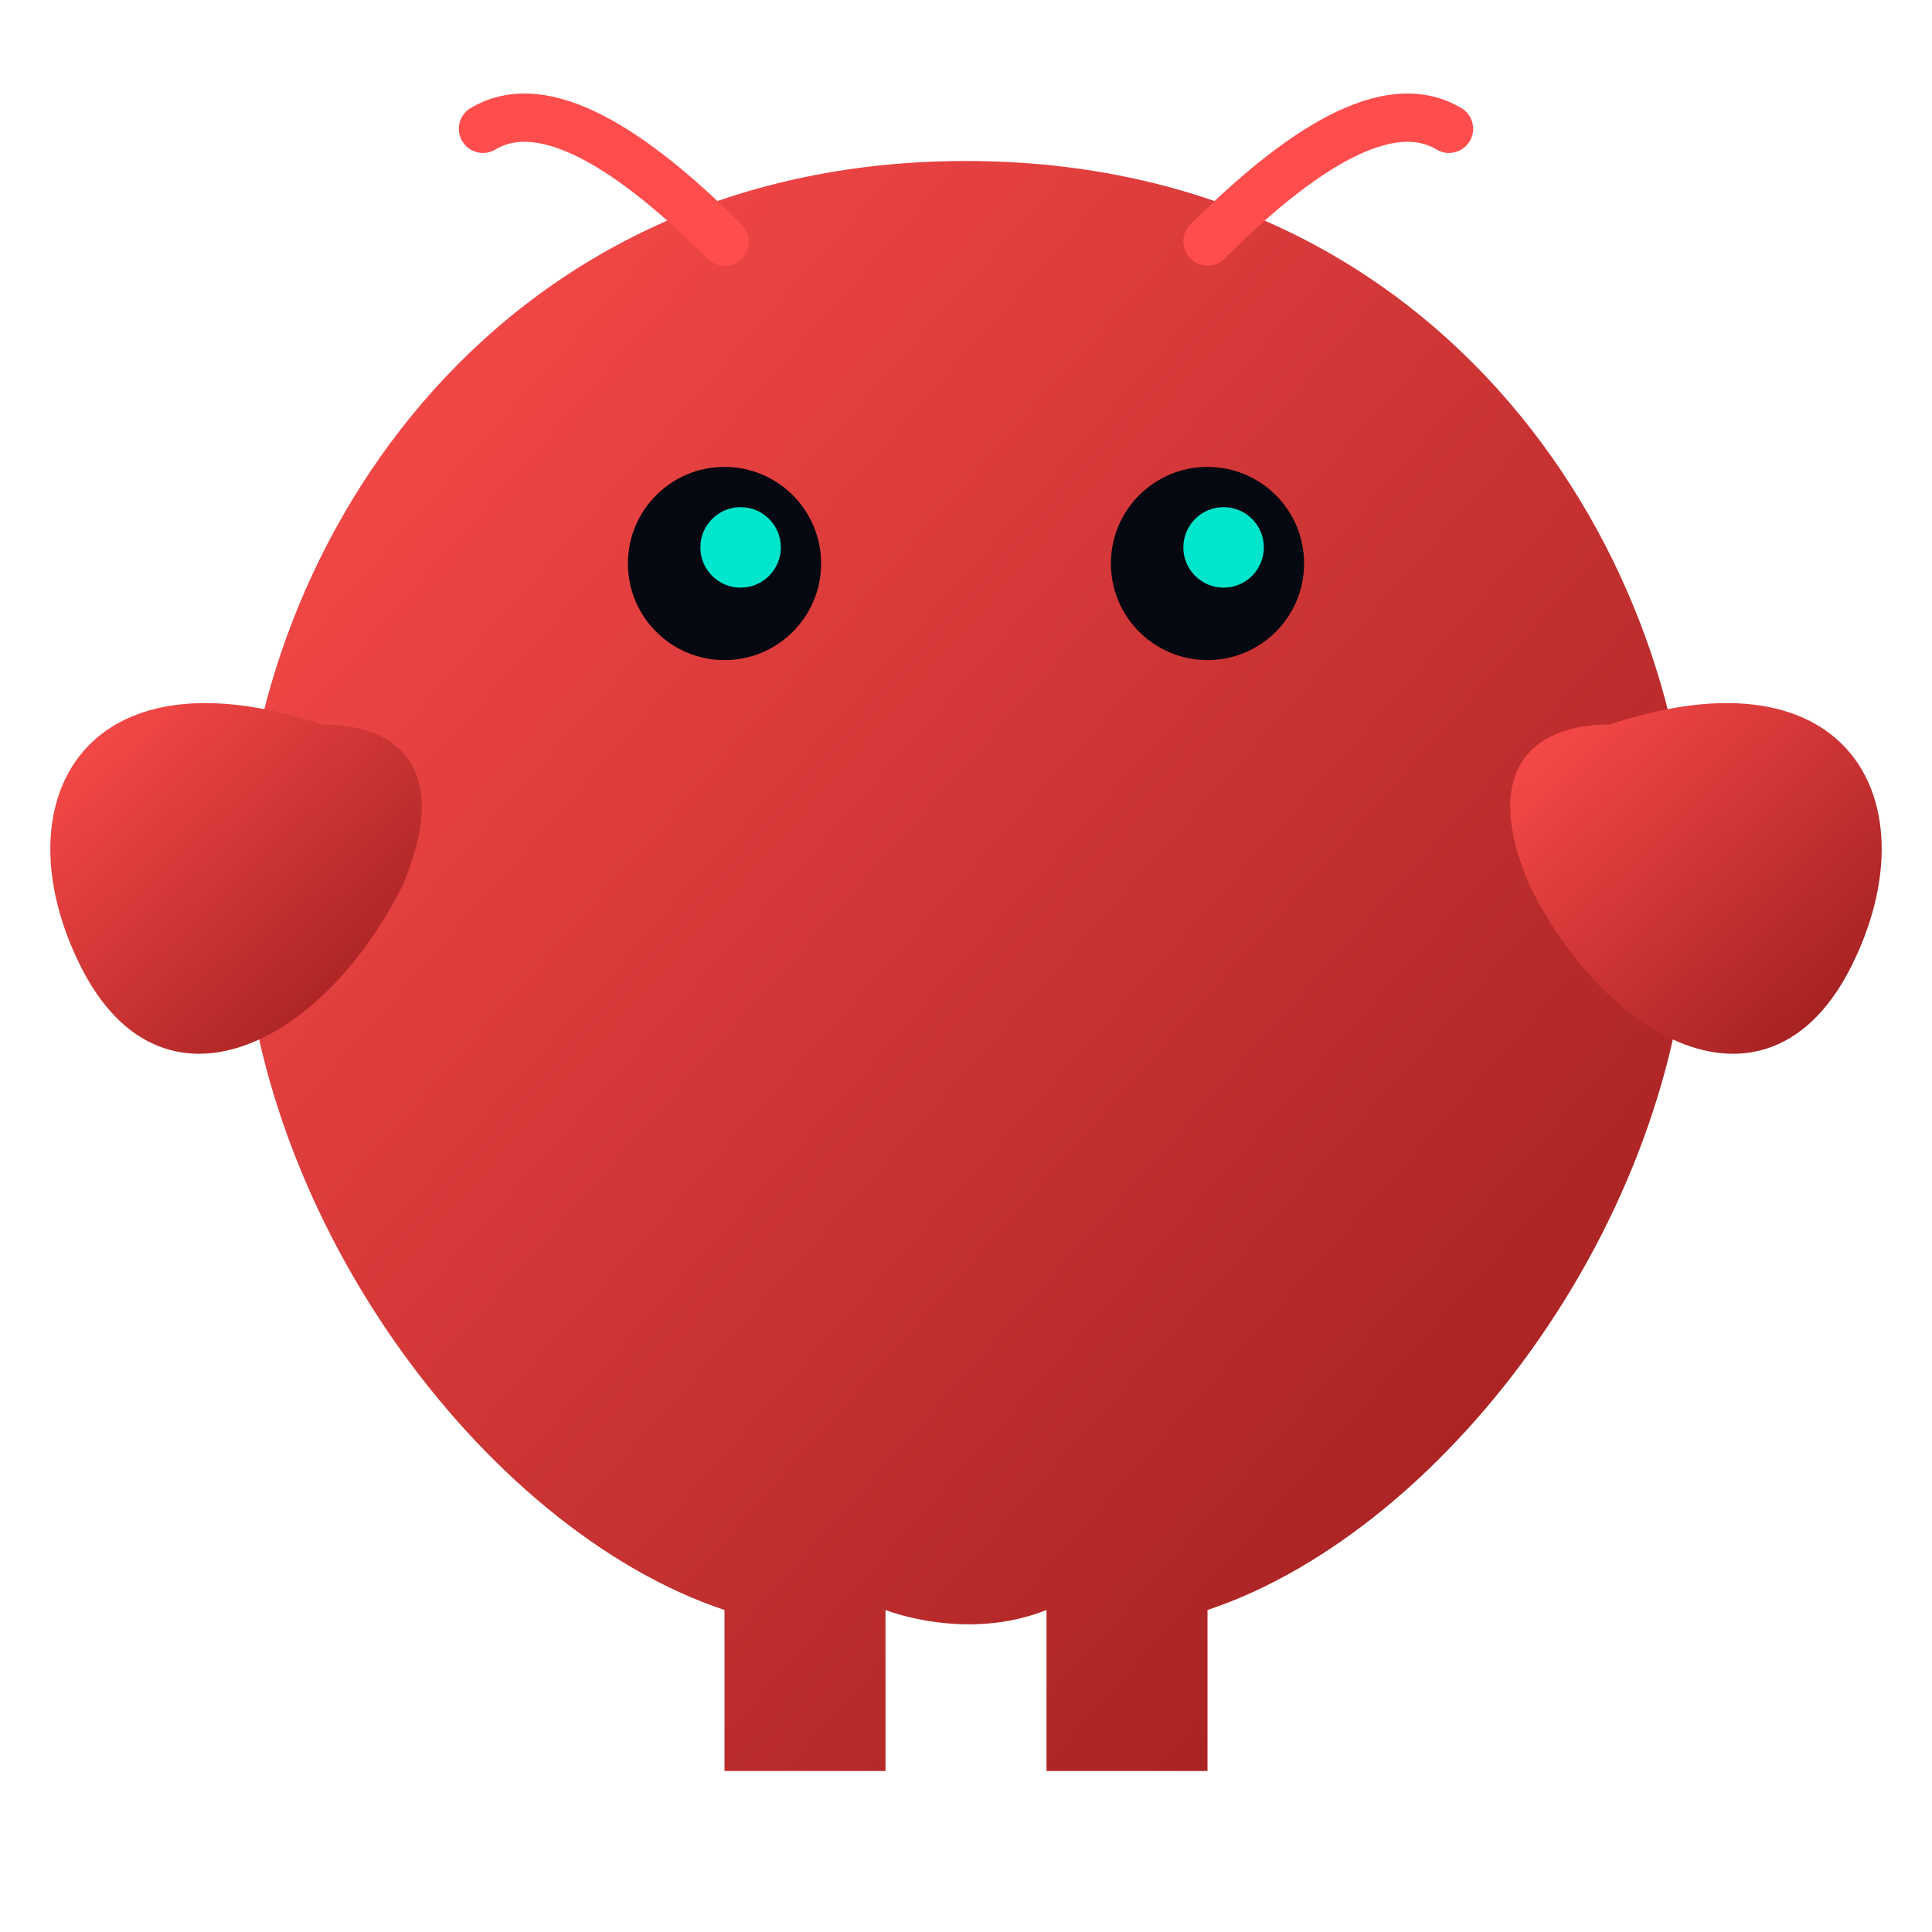
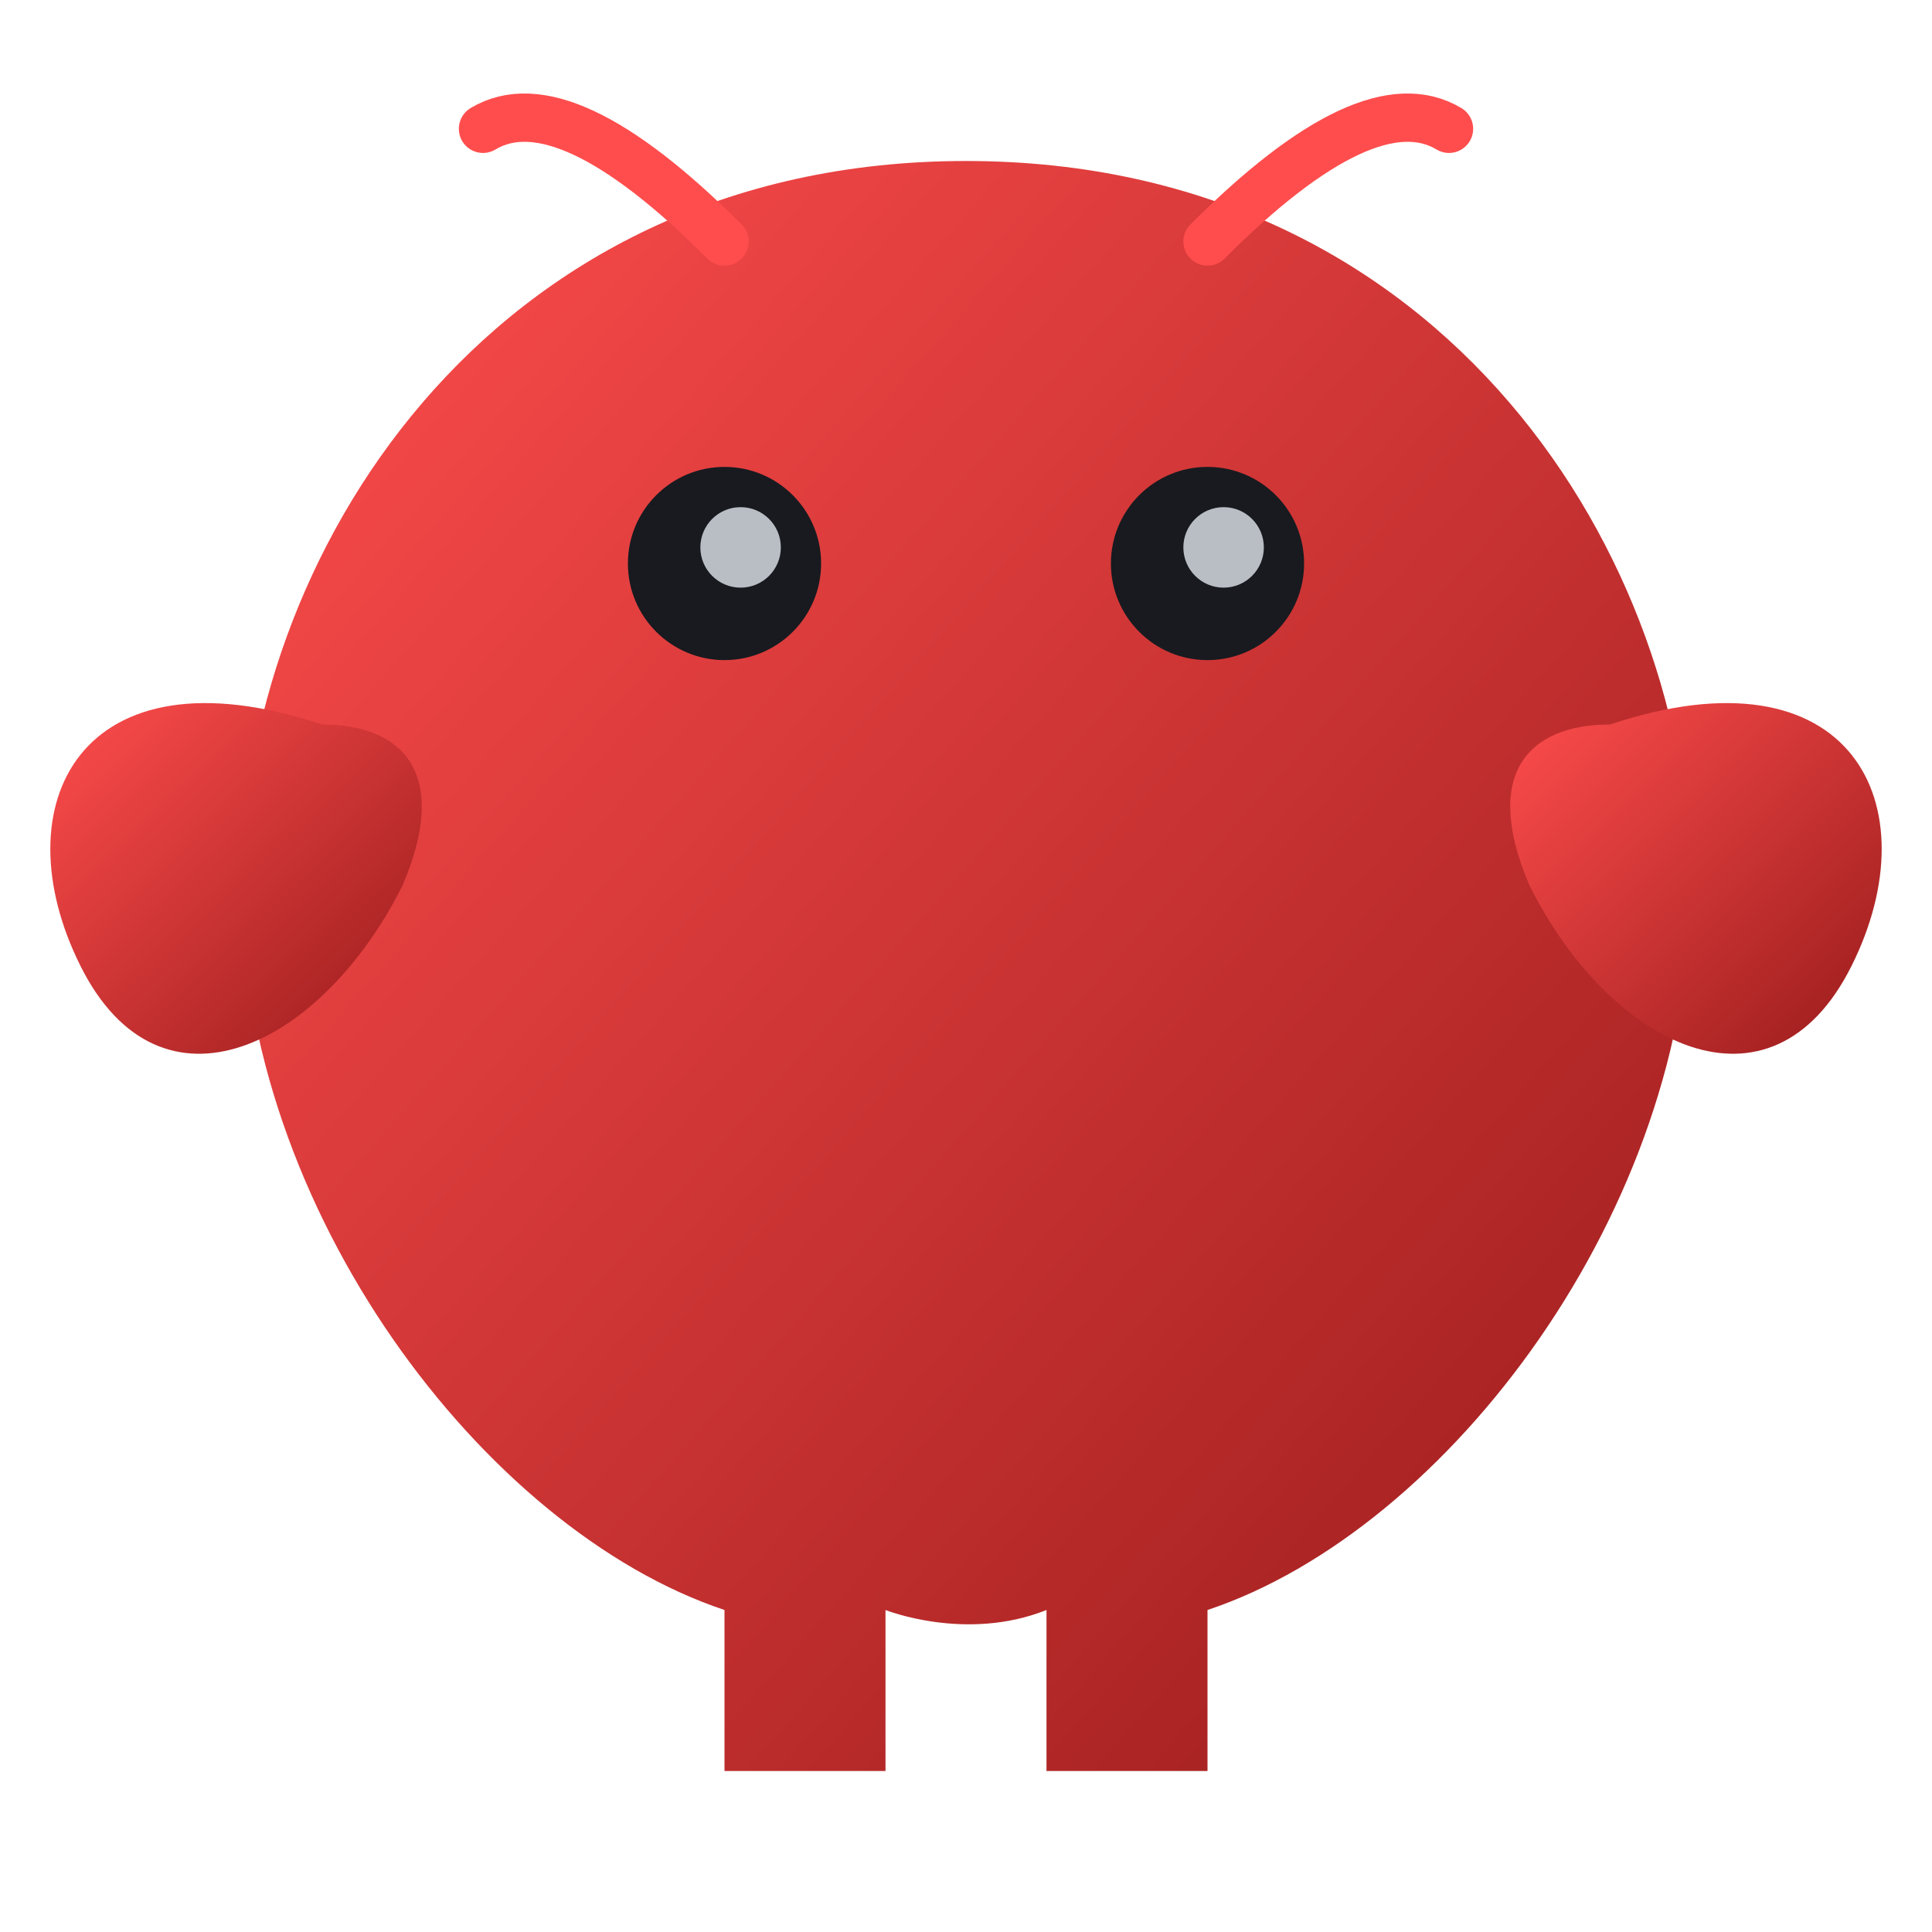
- <svg xmlns="http://www.w3.org/2000/svg" viewBox="0 0 120 120" fill="none">
+ <svg xmlns="http://www.w3.org/2000/svg" width="120" height="120" viewBox="0 0 120 120" fill="none" role="img" aria-labelledby="title desc">
  <defs>
    <linearGradient id="lobster-gradient" x1="0%" y1="0%" x2="100%" y2="100%">
      <stop offset="0%" stop-color="#ff4d4d" />
      <stop offset="100%" stop-color="#991b1b" />
    </linearGradient>
  </defs>
-   <g>
-     <path d="M60 10 C30 10 15 35 15 55 C15 75 30 95 45 100 L45 110 L55 110 L55 100 C55 100 60 102 65 100 L65 110 L75 110 L75 100 C90 95 105 75 105 55 C105 35 90 10 60 10Z" fill="url(#lobster-gradient)" />
-     <path d="M20 45 C5 40 0 50 5 60 C10 70 20 65 25 55 C28 48 25 45 20 45Z" fill="url(#lobster-gradient)">
-     </path>
-     <path d="M100 45 C115 40 120 50 115 60 C110 70 100 65 95 55 C92 48 95 45 100 45Z" fill="url(#lobster-gradient)">
-     </path>
-     <path d="M45 15 Q35 5 30 8" stroke="#ff4d4d" stroke-width="3" stroke-linecap="round">
-     </path>
-     <path d="M75 15 Q85 5 90 8" stroke="#ff4d4d" stroke-width="3" stroke-linecap="round">
-     </path>
-     <circle cx="45" cy="35" r="6" fill="#050810" />
-     <circle cx="75" cy="35" r="6" fill="#050810" />
-     <circle cx="46" cy="34" r="2.5" fill="#00e5cc">
-     </circle>
-     <circle cx="76" cy="34" r="2.5" fill="#00e5cc">
-     </circle>
-   </g>
+   <path d="M60 10 C30 10 15 35 15 55 C15 75 30 95 45 100 L45 110 L55 110 L55 100 C55 100 60 102 65 100 L65 110 L75 110 L75 100 C90 95 105 75 105 55 C105 35 90 10 60 10Z" fill="url(#lobster-gradient)" />
+   <path d="M20 45 C5 40 0 50 5 60 C10 70 20 65 25 55 C28 48 25 45 20 45Z" fill="url(#lobster-gradient)" />
+   <path d="M100 45 C115 40 120 50 115 60 C110 70 100 65 95 55 C92 48 95 45 100 45Z" fill="url(#lobster-gradient)" />
+   <path d="M45 15 Q35 5 30 8" stroke="#ff4d4d" stroke-width="3" stroke-linecap="round" />
+   <path d="M75 15 Q85 5 90 8" stroke="#ff4d4d" stroke-width="3" stroke-linecap="round" />
+   <circle cx="45" cy="35" r="6" fill="#181A1F" />
+   <circle cx="75" cy="35" r="6" fill="#181A1F" />
+   <circle cx="46" cy="34" r="2.5" fill="#DDE2E9" opacity="0.82" />
+   <circle cx="76" cy="34" r="2.5" fill="#DDE2E9" opacity="0.82" />
</svg>
